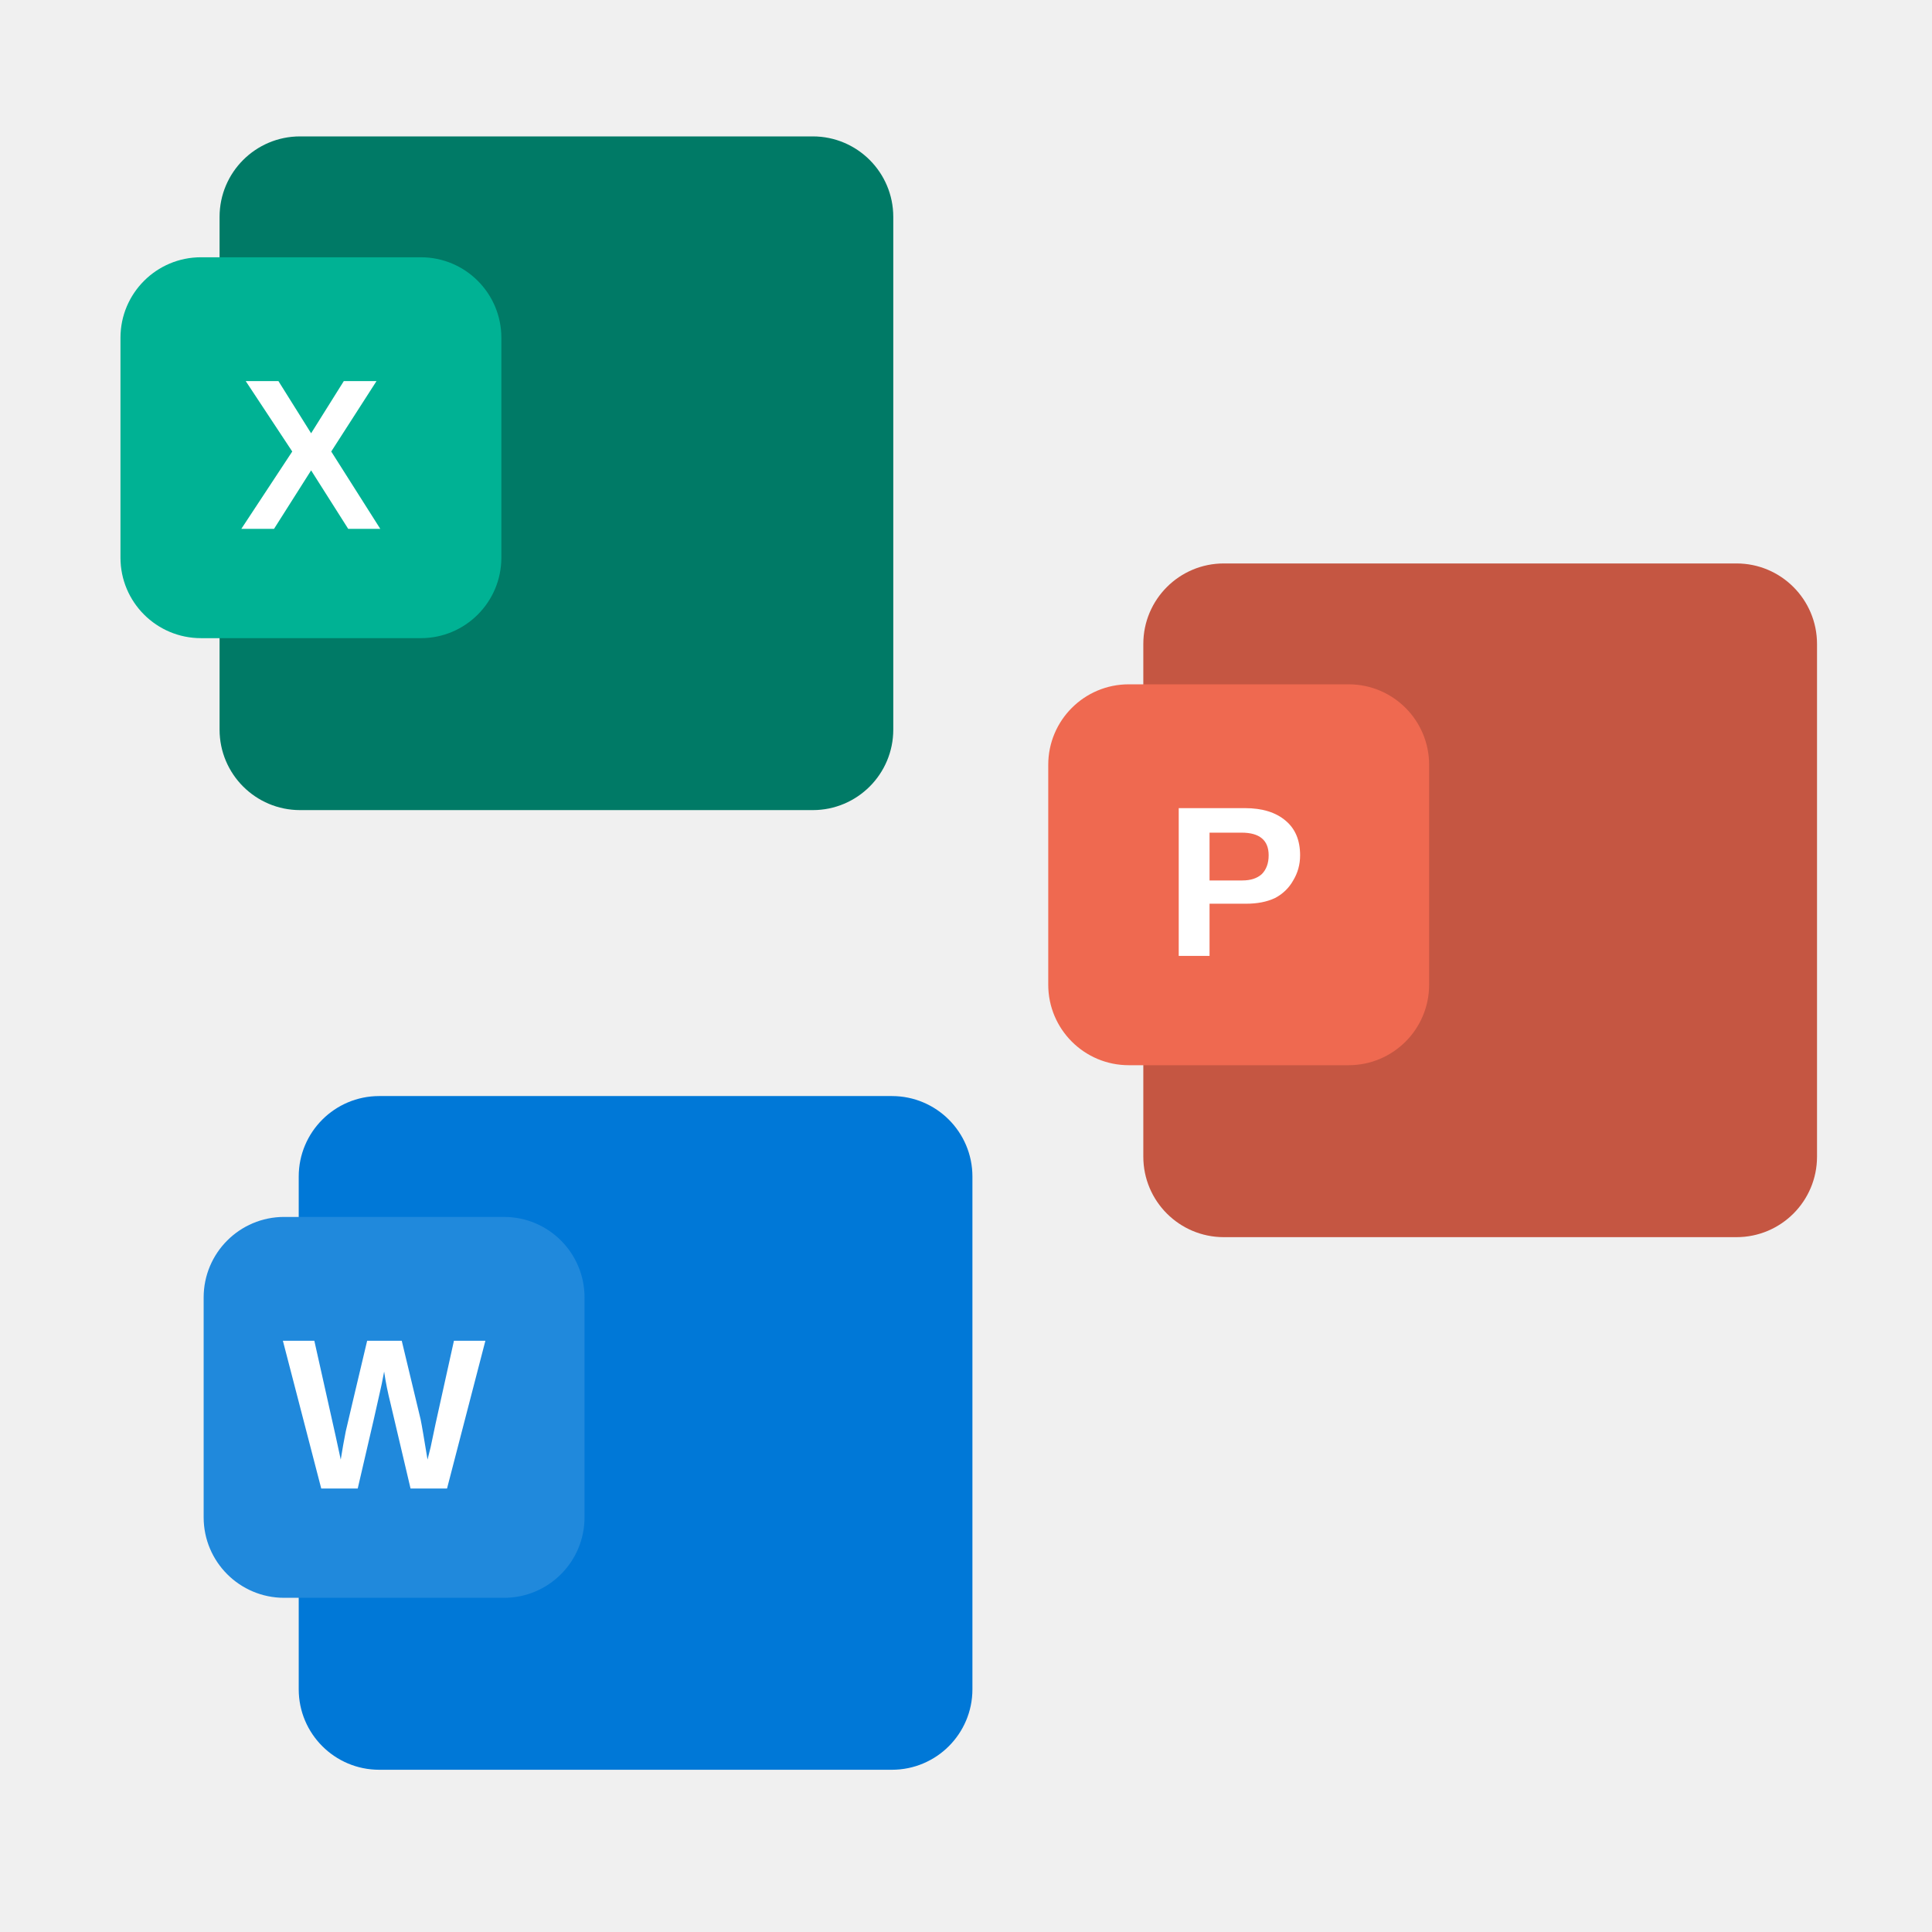
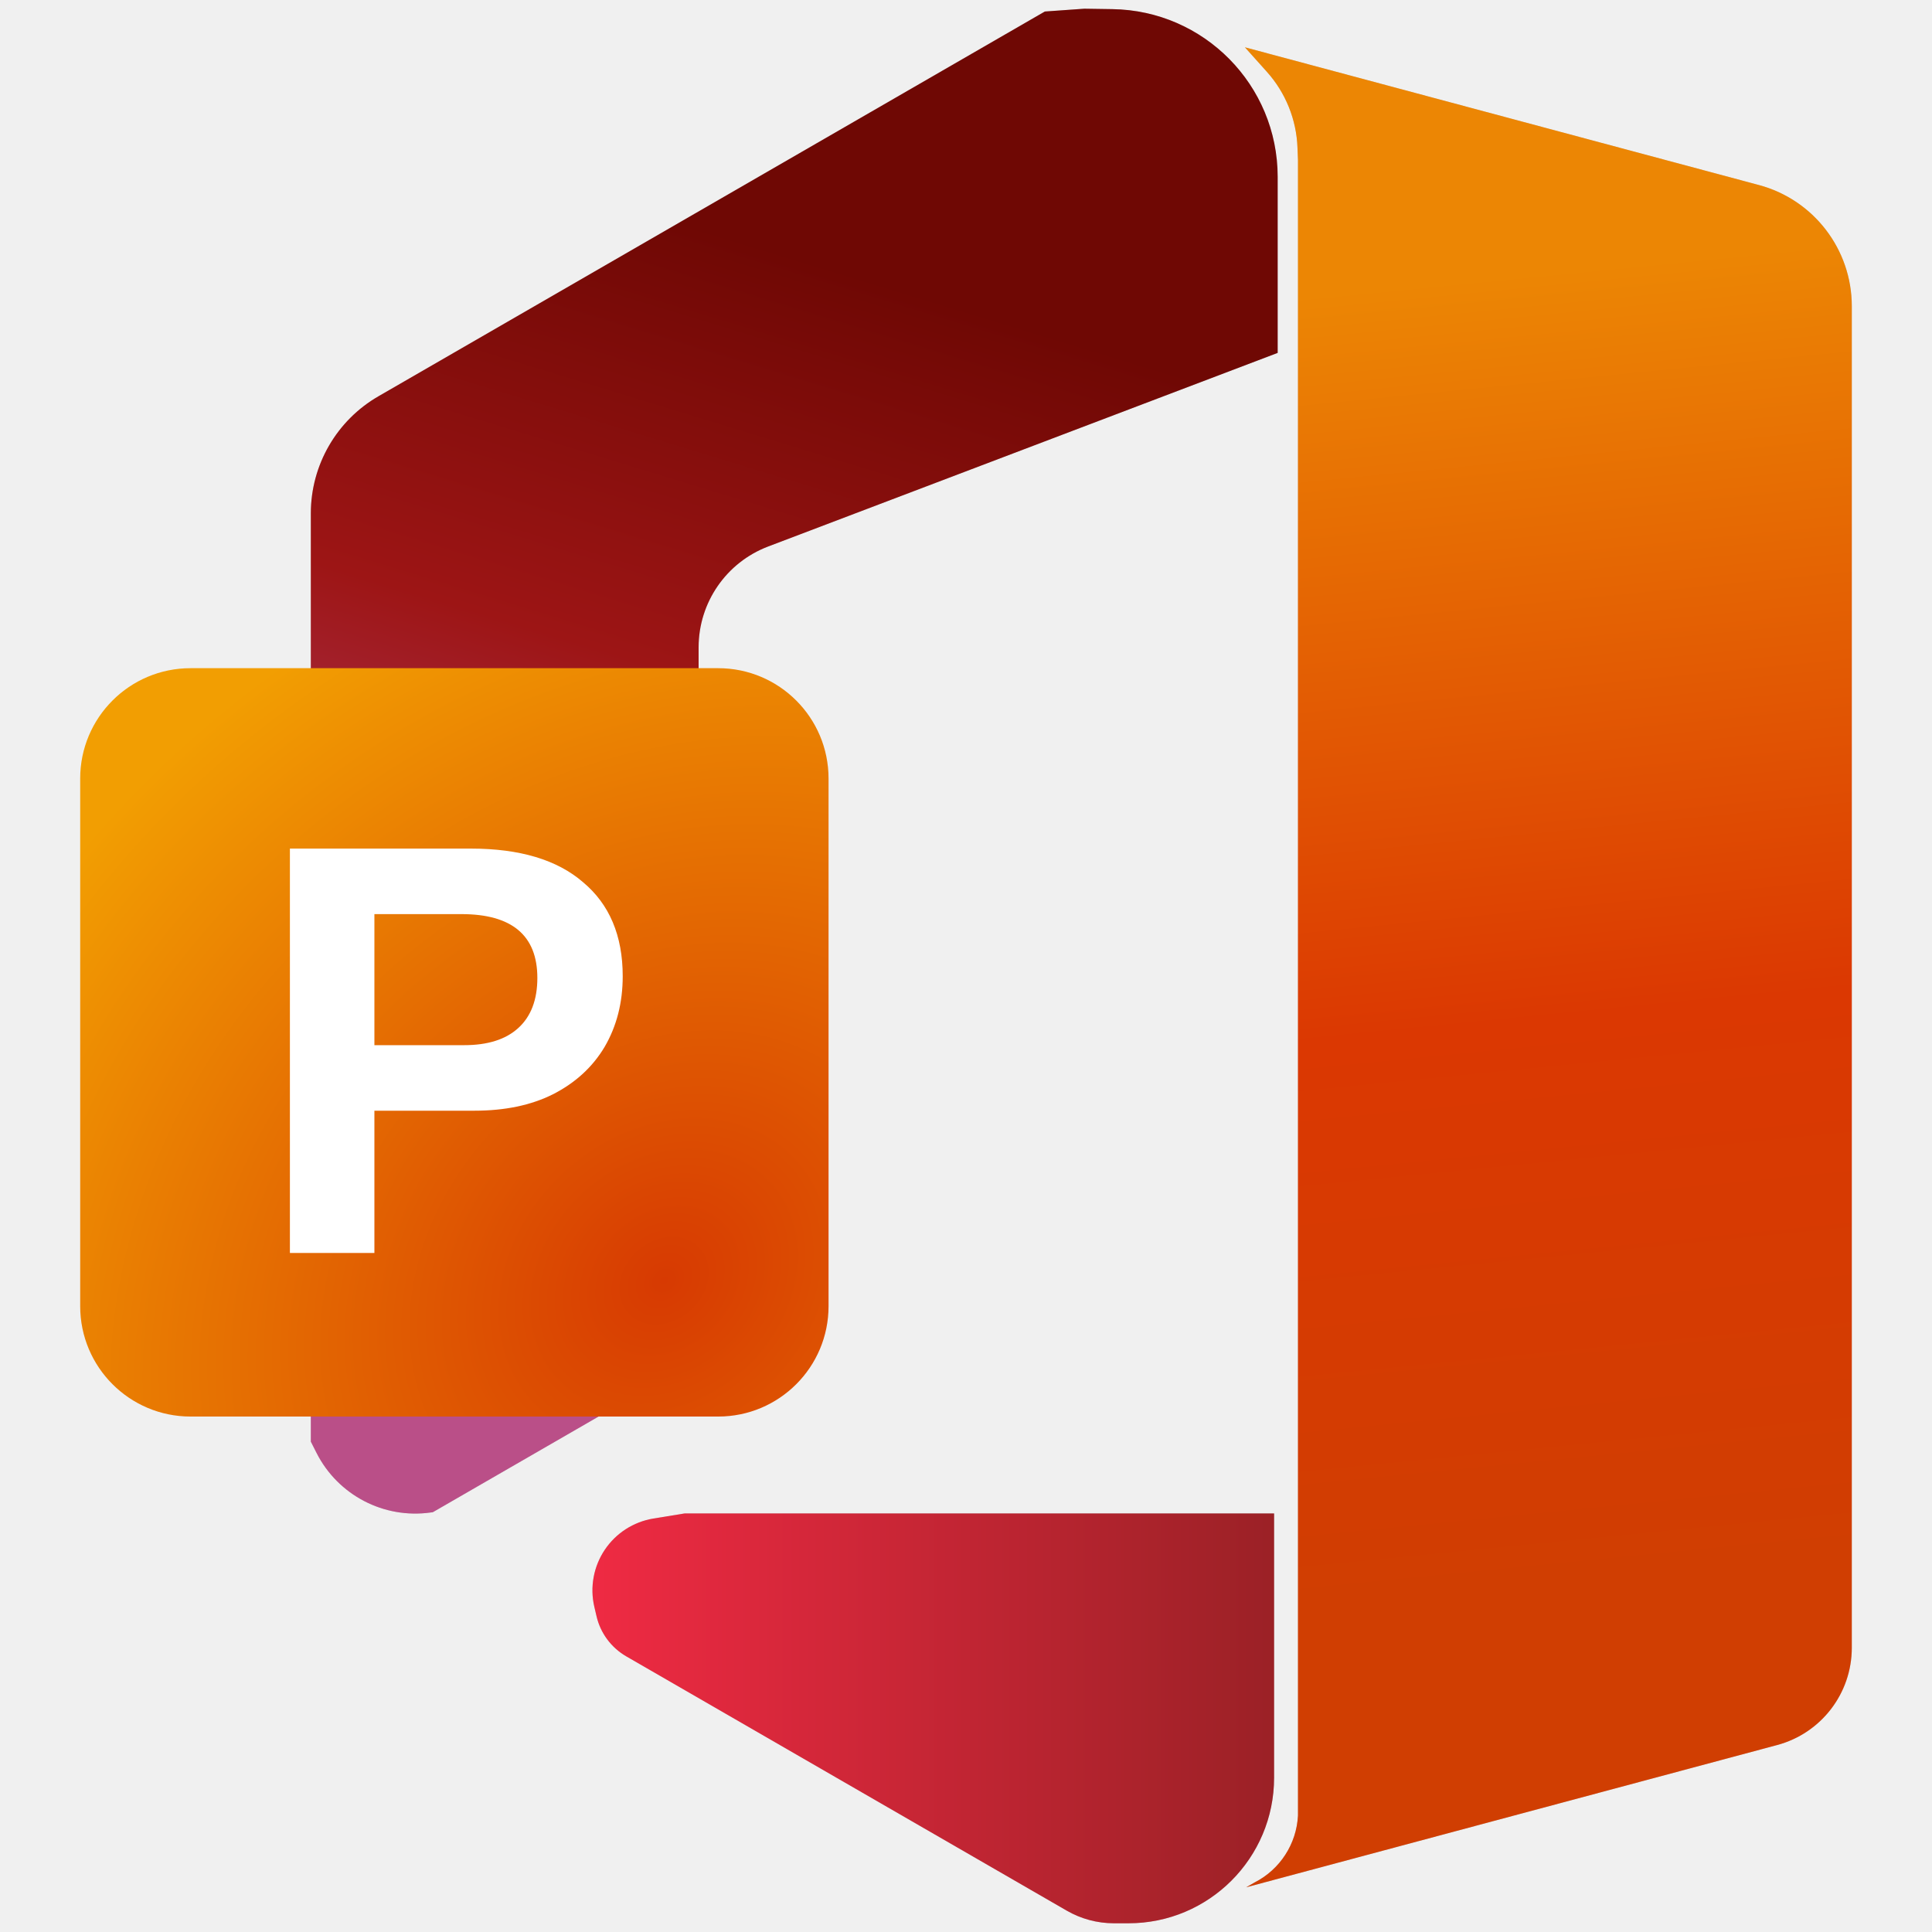
- <svg xmlns="http://www.w3.org/2000/svg" width="48" height="48" viewBox="0 0 48 48" version="1.1" id="svg1">
+ <svg xmlns="http://www.w3.org/2000/svg" xmlns:xlink="http://www.w3.org/1999/xlink" width="48" height="48" viewBox="0 0 48 48" version="1.1" id="svg1" xml:space="preserve">
  <defs id="defs1">
-     </defs>
+     <linearGradient id="linearGradient14">
+       <stop style="stop-color:#d73a02;stop-opacity:1;" offset="0" id="stop14" />
+       <stop style="stop-color:#f29e02;stop-opacity:1;" offset="1" id="stop15" />
+     </linearGradient>
+     <linearGradient id="linearGradient9">
+       <stop style="stop-color:#ef2a43;stop-opacity:1;" offset="0" id="stop10" />
+       <stop style="stop-color:#9b2126;stop-opacity:1;" offset="1" id="stop11" />
+     </linearGradient>
+     <linearGradient id="linearGradient6">
+       <stop style="stop-color:#ec8604;stop-opacity:1;" offset="0" id="stop7" />
+       <stop style="stop-color:#db3802;stop-opacity:1;" offset="0.567" id="stop9" />
+       <stop style="stop-color:#d03e02;stop-opacity:1;" offset="1" id="stop8" />
+     </linearGradient>
+     <linearGradient id="linearGradient4">
+       <stop style="stop-color:#6f0804;stop-opacity:1;" offset="0" id="stop4" />
+       <stop style="stop-color:#9d1515;stop-opacity:1;" offset="0.447" id="stop6" />
+       <stop style="stop-color:#ba4f88;stop-opacity:1;" offset="1" id="stop5" />
+     </linearGradient>
+     <linearGradient xlink:href="#linearGradient4" id="linearGradient5" x1="22.138" y1="13.778" x2="18.118" y2="26.928" gradientUnits="userSpaceOnUse" gradientTransform="translate(-1.09e-4,2.16e-5)" />
+     <linearGradient xlink:href="#linearGradient6" id="linearGradient8" x1="30.656" y1="13.409" x2="32.493" y2="31.977" gradientUnits="userSpaceOnUse" />
+     <linearGradient xlink:href="#linearGradient9" id="linearGradient11" x1="17.258" y1="33.969" x2="26.954" y2="33.969" gradientUnits="userSpaceOnUse" />
+     <radialGradient xlink:href="#linearGradient14" id="radialGradient15" cx="27.804" cy="28.32" fx="27.804" fy="28.32" r="6.781" gradientUnits="userSpaceOnUse" gradientTransform="matrix(1.727557,-1.568955,1.29823,1.429464,-56.99432,31.46076)" />
+   </defs>
  <g id="layer1">
-     <g id="g2" transform="translate(1.67262,19.14229)">
-       <rect style="fill:#0078d7;fill-opacity:1;stroke:#4bafbb;stroke-width:0;stroke-linejoin:miter;stroke-opacity:0.349" id="rect1" width="16.738" height="16.738" x="5.749" y="8.089" rx="2" ry="2" />
-       <rect style="fill:#2089dc;fill-opacity:1;stroke:#4bafbb;stroke-width:0;stroke-linejoin:miter;stroke-opacity:0.349" id="rect2" width="9.463" height="9.463" x="3.387" y="11.092" rx="2" ry="2" />
-       <text xml:space="preserve" style="font-weight:bold;font-size:5.333px;font-family:'Microsoft JhengHei';-inkscape-font-specification:'Microsoft JhengHei Bold';text-align:start;writing-mode:lr-tb;direction:ltr;text-anchor:start;fill:#2089dc;fill-opacity:1;stroke:#4bafbb;stroke-width:0;stroke-linejoin:miter;stroke-opacity:0.349" x="5.357" y="17.84" id="text2">
-         <tspan id="tspan2" x="5.357" y="17.84" style="font-style:normal;font-variant:normal;font-weight:bold;font-stretch:normal;font-family:Arial;-inkscape-font-specification:'Arial Bold';fill:#ffffff;fill-opacity:1">W</tspan>
-       </text>
-     </g>
-     <g id="g2-8" transform="translate(22.65632,5.90978)">
-       <rect style="fill:#c55642;fill-opacity:1;stroke:#4bafbb;stroke-width:0;stroke-linejoin:miter;stroke-opacity:0.349" id="rect1-8" width="16.738" height="16.738" x="5.749" y="8.089" rx="2" ry="2" />
-       <rect style="fill:#ef6950;fill-opacity:1;stroke:#4bafbb;stroke-width:0;stroke-linejoin:miter;stroke-opacity:0.349" id="rect2-2" width="9.463" height="9.463" x="3.387" y="11.092" rx="2" ry="2" />
-       <text xml:space="preserve" style="font-weight:bold;font-size:5.333px;font-family:'Microsoft JhengHei';-inkscape-font-specification:'Microsoft JhengHei Bold';text-align:start;writing-mode:lr-tb;direction:ltr;text-anchor:start;fill:#2089dc;fill-opacity:1;stroke:#4bafbb;stroke-width:0;stroke-linejoin:miter;stroke-opacity:0.349" x="6.268" y="17.84" id="text2-4">
-         <tspan id="tspan2-5" x="6.268" y="17.84" style="font-style:normal;font-variant:normal;font-weight:bold;font-stretch:normal;font-family:Arial;-inkscape-font-specification:'Arial Bold';fill:#ffffff;fill-opacity:1">P</tspan>
-       </text>
-     </g>
-     <g id="g2-1" transform="translate(-0.2938631,-4.700232)">
-       <rect style="fill:#007a66;fill-opacity:1;stroke:#4bafbb;stroke-width:0;stroke-linejoin:miter;stroke-opacity:0.349" id="rect1-1" width="16.738" height="16.738" x="5.749" y="8.089" rx="2" ry="2" />
-       <rect style="fill:#00b294;fill-opacity:1;stroke:#4bafbb;stroke-width:0;stroke-linejoin:miter;stroke-opacity:0.349" id="rect2-5" width="9.463" height="9.463" x="3.287" y="11.092" rx="2" ry="2" />
-       <text xml:space="preserve" style="font-weight:bold;font-size:5.333px;font-family:'Microsoft JhengHei';-inkscape-font-specification:'Microsoft JhengHei Bold';text-align:start;writing-mode:lr-tb;direction:ltr;text-anchor:start;fill:#2089dc;fill-opacity:1;stroke:#4bafbb;stroke-width:0;stroke-linejoin:miter;stroke-opacity:0.349" x="6.244" y="17.84" id="text2-2">
-         <tspan id="tspan2-7" x="6.244" y="17.84" style="font-style:normal;font-variant:normal;font-weight:bold;font-stretch:normal;font-family:Arial;-inkscape-font-specification:'Arial Bold';fill:#ffffff;fill-opacity:1">X</tspan>
-       </text>
+     <g id="g13" transform="matrix(1.746587,0,0,1.746587,-15.42318,-16.63827)">
+       <path style="fill:#cccccc;fill-opacity:1;stroke:#4bafbb;stroke-width:0;stroke-opacity:0.349" d="m 23.694,9.69 -9.48,5.473 a 1.923,1.923 120 0 0 -0.962,1.666 v 13.204 l 0.082,0.162 a 1.574,1.574 27.544 0 0 1.622,0.846 l 0.031,-0.004 3.115,-1.798 a 1.332,1.332 120 0 0 0.666,-1.153 v -0.098 -9.254 a 1.534,1.534 124.598 0 1 0.989,-1.434 l 7.248,-2.754 v -2.504 A 2.386,2.386 45.418 0 0 24.653,9.656 l -0.397,-0.006 z" id="path1" />
+       <path style="fill:#cccccc;fill-opacity:1;stroke:#4bafbb;stroke-width:0;stroke-opacity:0.349" d="m 18.57,31.054 h 8.384 v 3.589 0.17 a 2.071,2.071 135 0 1 -2.071,2.071 H 24.675 a 1.342,1.342 15 0 1 -0.671,-0.18 l -6.265,-3.617 a 0.893,0.893 53.525 0 1 -0.424,-0.574 l -0.031,-0.133 a 1.035,1.035 123.794 0 1 0.838,-1.253 z" id="path2" />
+       <path style="fill:#cccccc;fill-opacity:1;stroke:#4bafbb;stroke-width:0;stroke-opacity:0.349" d="m 27.294,11.803 v 23.549 a 1.133,1.133 122.915 0 1 -0.616,0.951 l -0.122,0.07 7.554,-2.024 A 1.432,1.432 127.5 0 0 35.172,32.967 V 32.259 14.328 13.881 a 1.784,1.784 52.5 0 0 -1.322,-1.723 l -0.049,-0.013 -7.262,-1.946 0.312,0.348 a 1.71,1.71 68.02 0 1 0.436,1.081 z" id="path3" />
+       <g id="g11">
+         <path style="fill:url(#linearGradient5);stroke:#4bafbb;stroke-width:0;stroke-opacity:0.349" d="M 23.693,9.69 14.214,15.163 A 1.923,1.923 0 0 0 13.252,16.829 v 13.204 l 0.082,0.162 a 1.574,1.574 0 0 0 1.622,0.846 l 0.031,-0.004 3.115,-1.798 a 1.332,1.332 0 0 0 0.666,-1.153 v -0.098 -9.254 a 1.534,1.534 0 0 1 0.989,-1.434 l 7.248,-2.754 v -2.504 A 2.386,2.386 0 0 0 24.653,9.656 L 24.255,9.65 Z" id="path1-5" />
+         <path style="fill:url(#linearGradient11);stroke:#4bafbb;stroke-width:0;stroke-opacity:0.349" d="m 18.57,31.054 h 8.384 v 3.589 0.17 a 2.071,2.071 135 0 1 -2.071,2.071 H 24.675 a 1.342,1.342 15 0 1 -0.671,-0.18 l -6.265,-3.617 a 0.893,0.893 53.525 0 1 -0.424,-0.574 l -0.031,-0.133 a 1.035,1.035 123.794 0 1 0.838,-1.253 z" id="path2-1" transform="translate(2.1208916e-4,4.01e-4)" />
+         <path style="fill:url(#linearGradient8);stroke:#4bafbb;stroke-width:0;stroke-opacity:0.349" d="m 27.294,11.803 v 23.549 a 1.133,1.133 122.915 0 1 -0.616,0.951 l -0.122,0.07 7.554,-2.024 A 1.432,1.432 127.5 0 0 35.172,32.967 V 32.259 14.328 13.881 a 1.784,1.784 52.5 0 0 -1.322,-1.723 l -0.049,-0.013 -7.262,-1.946 0.312,0.348 a 1.71,1.71 68.02 0 1 0.436,1.081 z" id="path3-1" transform="translate(-2.7e-4,-9e-5)" />
+       </g>
+       <g id="g12" transform="matrix(0.7849294,0,0,0.7849294,-3.544557,5.515248)">
+         <rect style="fill:url(#radialGradient15);fill-opacity:1;stroke:#4bafbb;stroke-width:0;stroke-opacity:0.349" id="rect1" width="13.562" height="13.562" x="17.219" y="17.219" rx="2" ry="2" />
+         <text xml:space="preserve" style="font-weight:bold;font-size:10.663px;font-family:Arial;-inkscape-font-specification:'Arial Bold';text-align:start;writing-mode:lr-tb;direction:ltr;text-anchor:start;fill:#b8490f;fill-opacity:1;stroke:#4bafbb;stroke-width:0;stroke-opacity:0.349" x="20.301" y="27.816" id="text1">
+           <tspan id="tspan1" x="20.301" y="27.816" style="font-size:10.663px;fill:#ffffff;fill-opacity:1;stroke-width:0">P</tspan>
+         </text>
+       </g>
    </g>
  </g>
</svg>
